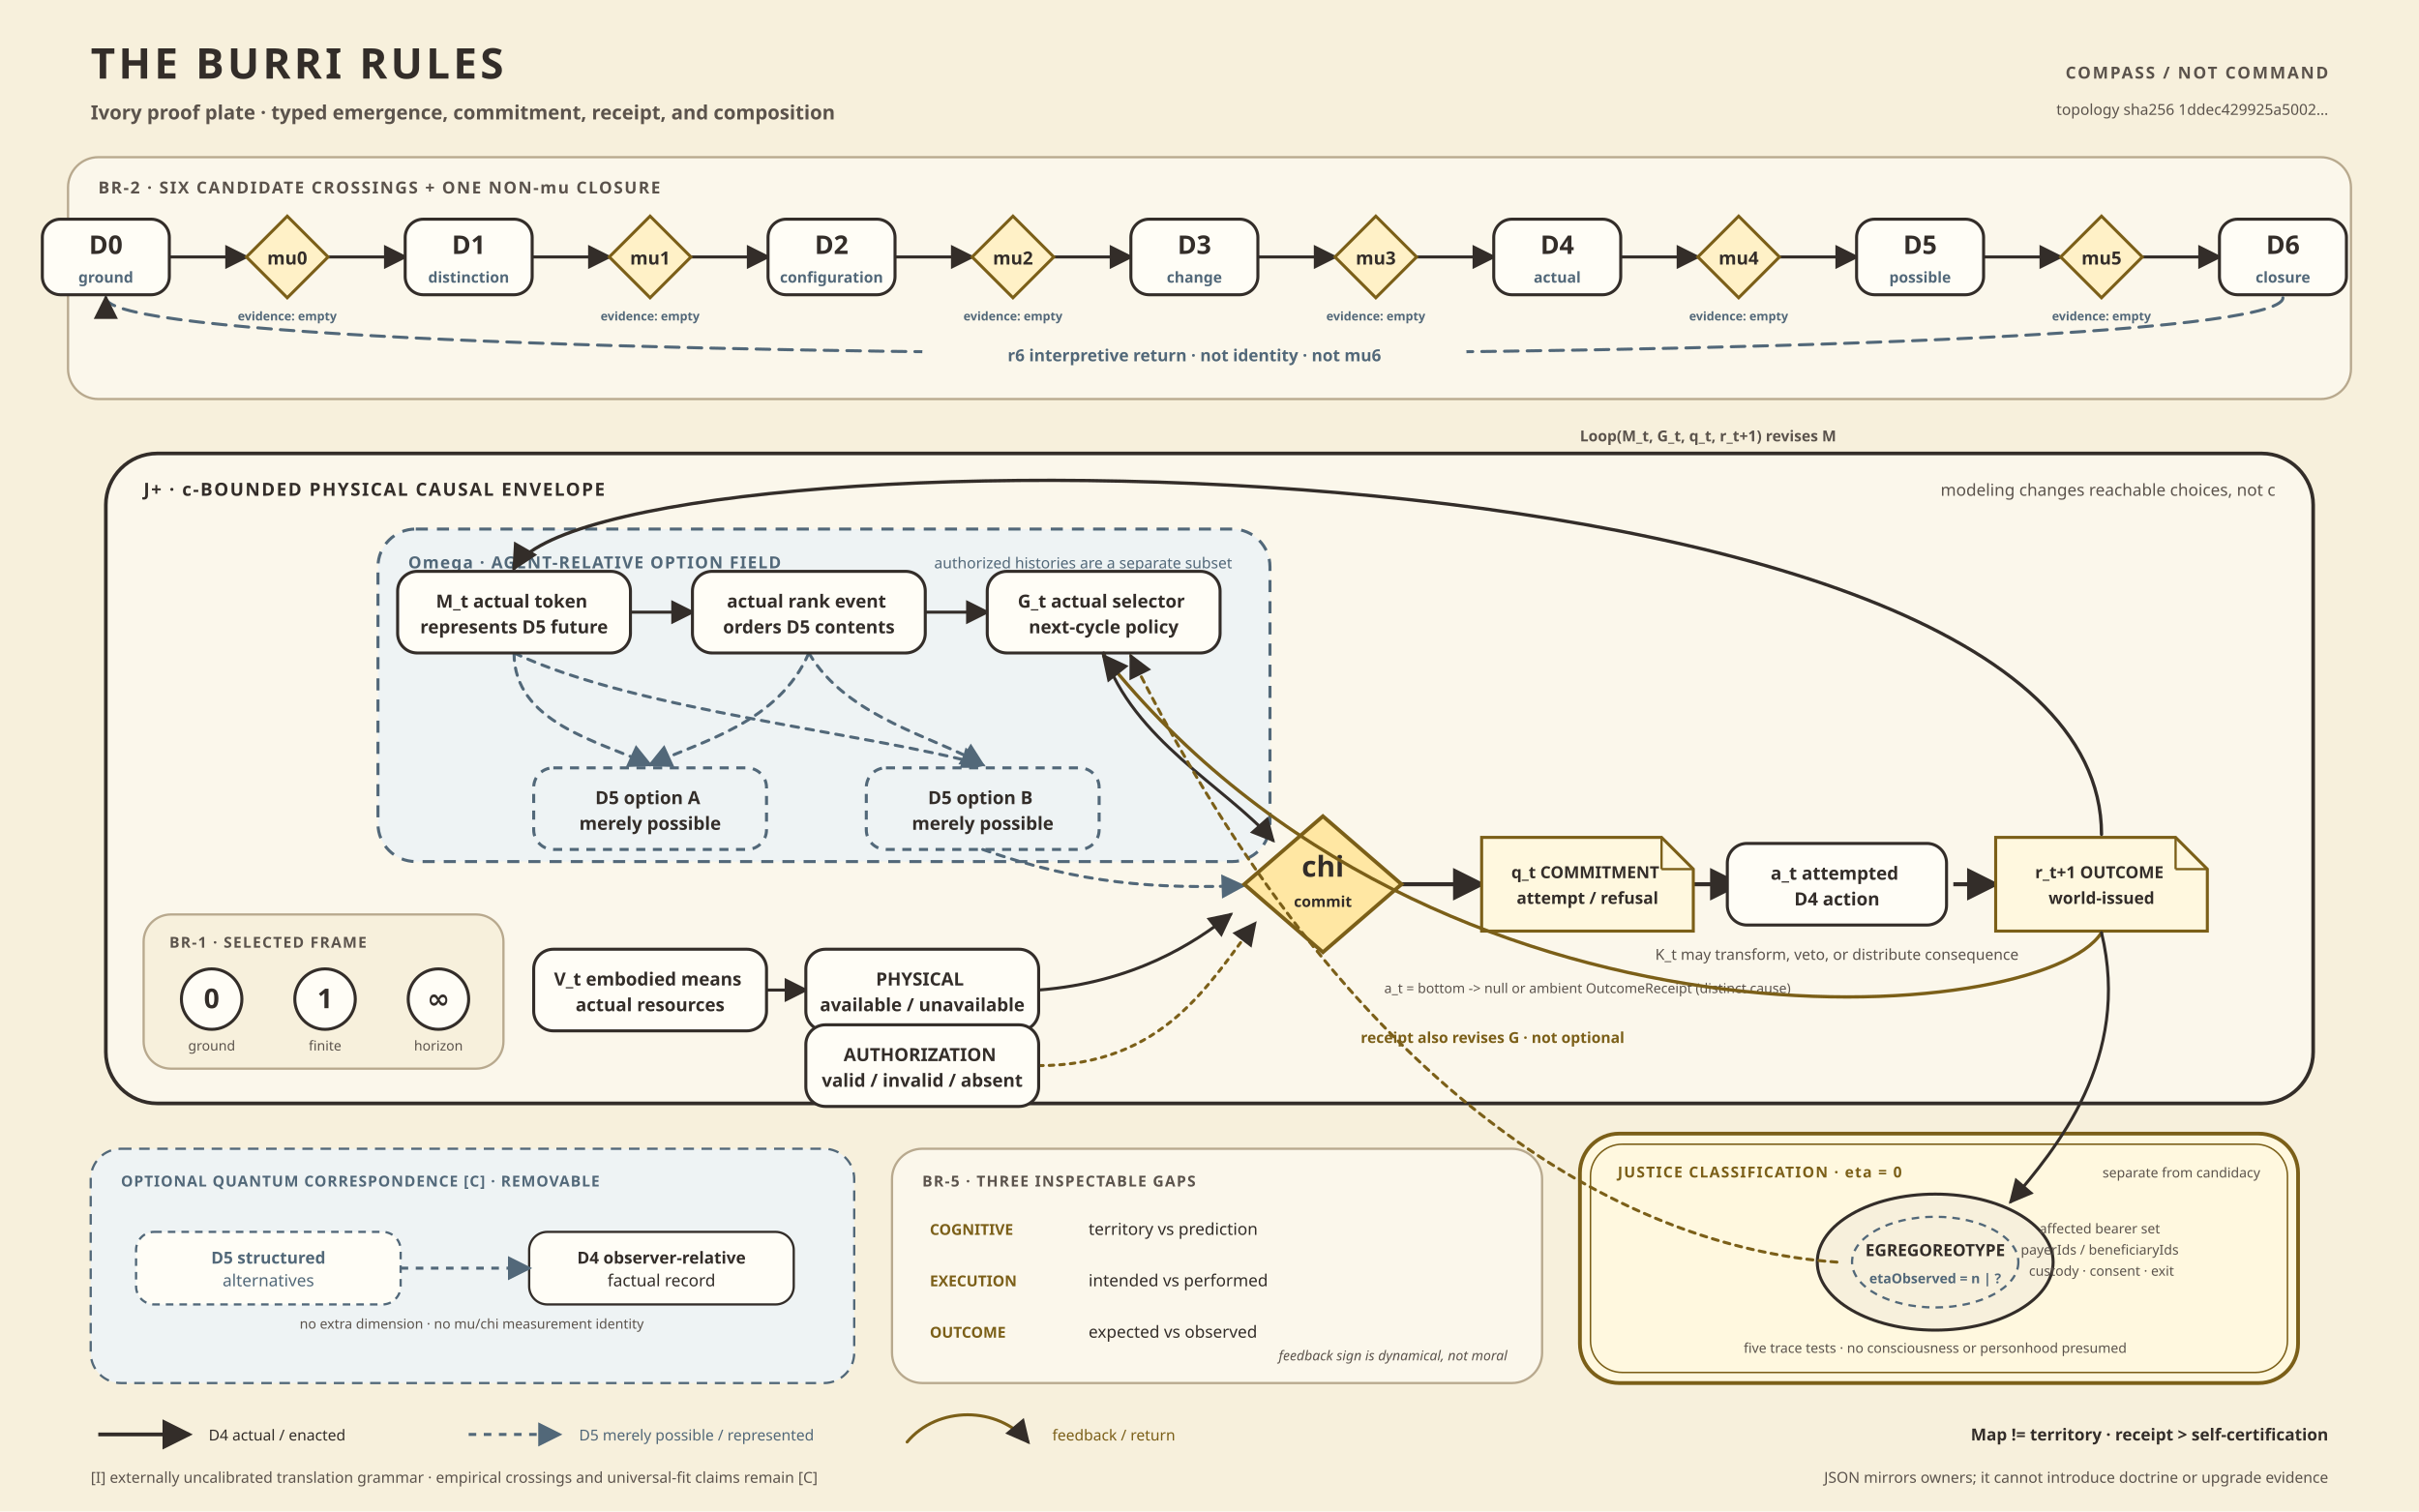
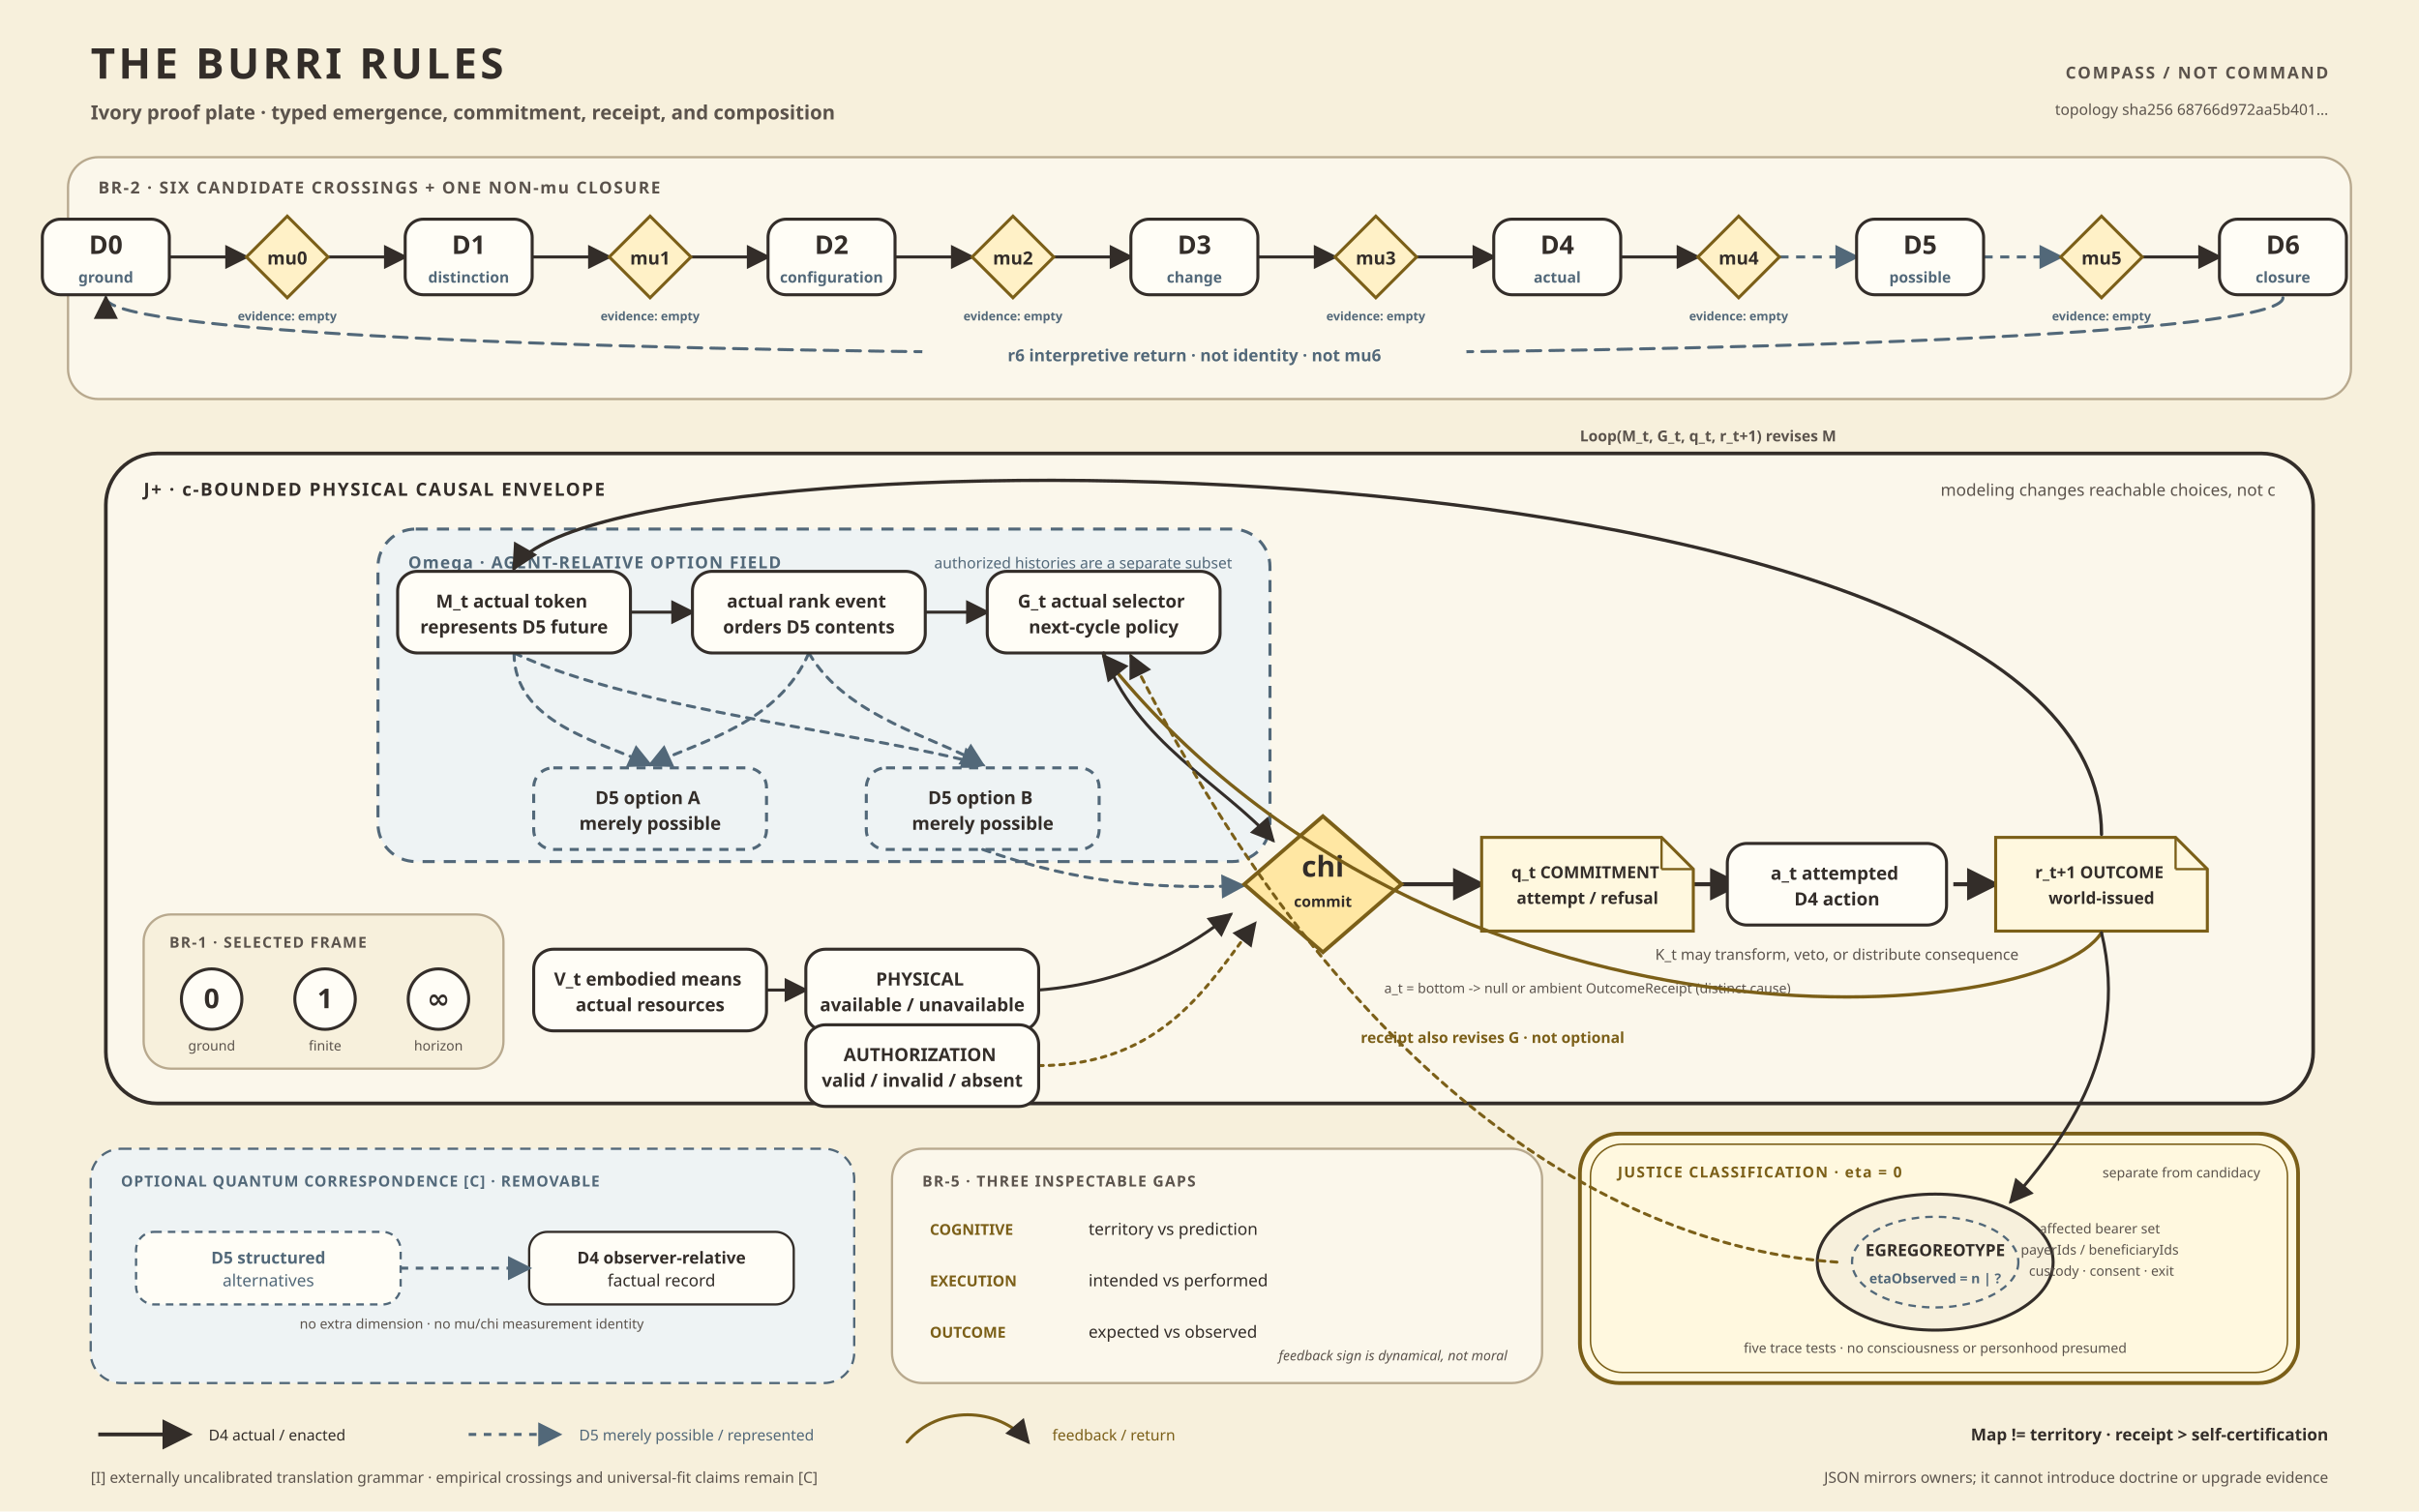
- <svg xmlns="http://www.w3.org/2000/svg" data-topology-sha256="1ddec429925a50023cf6d04f8ff80e339eca55effdbb9862040426334e3aefae" height="1000" role="img" viewBox="0 0 1600 1000" width="1600">
+ <svg xmlns="http://www.w3.org/2000/svg" data-topology-sha256="68766d972aa5b4018e0ecc012019d074c48bbef49ec1cc6a9d4ddf08e369761c" height="1000" role="img" viewBox="0 0 1600 1000" width="1600">
  <defs>
    <marker id="arrow-actual" markerHeight="8" markerWidth="8" orient="auto" refX="7" refY="4">
      <path d="M 0 0 L 8 4 L 0 8 Z" fill="#332d29" />
    </marker>
    <marker id="arrow-possible" markerHeight="8" markerWidth="8" orient="auto" refX="7" refY="4">
      <path d="M 0 0 L 8 4 L 0 8 Z" fill="#526879" />
    </marker>
    <marker id="arrow-light" markerHeight="8" markerWidth="8" orient="auto" refX="7" refY="4">
      <path d="M 0 0 L 8 4 L 0 8 Z" fill="#e7dcc2" />
    </marker>
  </defs>
  <rect fill="#f7f0dc" height="1000" width="1600" x="0" y="0" />
  <text fill="#332d29" font-family="sans-serif" font-size="28" font-weight="800" letter-spacing="2.2" text-anchor="start" x="60" y="52">THE BURRI RULES</text>
  <text fill="#5b534c" font-family="sans-serif" font-size="13" font-weight="600" text-anchor="start" x="60" y="79">Ivory proof plate · typed emergence, commitment, receipt, and composition</text>
  <text fill="#5b534c" font-family="sans-serif" font-size="11" font-weight="700" letter-spacing="1.2" text-anchor="end" x="1540" y="52">COMPASS / NOT COMMAND</text>
-   <text fill="#5b534c" font-family="sans-serif" font-size="10" font-weight="400" text-anchor="end" x="1540" y="76">topology sha256 1ddec429925a5002…</text>
+   <text fill="#5b534c" font-family="sans-serif" font-size="10" font-weight="400" text-anchor="end" x="1540" y="76">topology sha256 68766d972aa5b401…</text>
  <rect fill="#fbf7eb" height="160" rx="20" stroke="#b8a98e" stroke-width="1.5" width="1510" x="45" y="104" />
  <text fill="#5b534c" font-family="sans-serif" font-size="11" font-weight="700" letter-spacing="1" text-anchor="start" x="65" y="128">BR-2 · SIX CANDIDATE CROSSINGS + ONE NON-mu CLOSURE</text>
  <g data-primitive="mu-crossing" id="d-register-spine">
-     <line marker-end="url(#arrow-actual)" stroke="#332d29" stroke-width="2" x1="112" x2="163" y1="170" y2="170" />
-     <line marker-end="url(#arrow-actual)" stroke="#332d29" stroke-width="2" x1="217" x2="268" y1="170" y2="170" />
+     <line id="e-d0-mu0" marker-end="url(#arrow-actual)" stroke="#332d29" stroke-width="2" x1="112" x2="163" y1="170" y2="170" />
+     <line id="e-mu0-d1" marker-end="url(#arrow-actual)" stroke="#332d29" stroke-width="2" x1="217" x2="268" y1="170" y2="170" />
    <g data-register="D0" id="d0">
      <rect fill="#fffdf6" height="50" rx="12" stroke="#332d29" stroke-width="2" width="84" x="28" y="145" />
      <text fill="#332d29" font-family="sans-serif" font-size="17" font-weight="700" text-anchor="middle" x="70" y="168">D0</text>
      <text fill="#526879" font-family="sans-serif" font-size="10" font-weight="600" text-anchor="middle" x="70" y="187">ground</text>
    </g>
-     <line marker-end="url(#arrow-actual)" stroke="#332d29" stroke-width="2" x1="352" x2="403" y1="170" y2="170" />
-     <line marker-end="url(#arrow-actual)" stroke="#332d29" stroke-width="2" x1="457" x2="508" y1="170" y2="170" />
+     <line id="e-d1-mu1" marker-end="url(#arrow-actual)" stroke="#332d29" stroke-width="2" x1="352" x2="403" y1="170" y2="170" />
+     <line id="e-mu1-d2" marker-end="url(#arrow-actual)" stroke="#332d29" stroke-width="2" x1="457" x2="508" y1="170" y2="170" />
    <g data-register="D1" id="d1">
      <rect fill="#fffdf6" height="50" rx="12" stroke="#332d29" stroke-width="2" width="84" x="268" y="145" />
      <text fill="#332d29" font-family="sans-serif" font-size="17" font-weight="700" text-anchor="middle" x="310" y="168">D1</text>
      <text fill="#526879" font-family="sans-serif" font-size="10" font-weight="600" text-anchor="middle" x="310" y="187">distinction</text>
    </g>
-     <line marker-end="url(#arrow-actual)" stroke="#332d29" stroke-width="2" x1="592" x2="643" y1="170" y2="170" />
-     <line marker-end="url(#arrow-actual)" stroke="#332d29" stroke-width="2" x1="697" x2="748" y1="170" y2="170" />
+     <line id="e-d2-mu2" marker-end="url(#arrow-actual)" stroke="#332d29" stroke-width="2" x1="592" x2="643" y1="170" y2="170" />
+     <line id="e-mu2-d3" marker-end="url(#arrow-actual)" stroke="#332d29" stroke-width="2" x1="697" x2="748" y1="170" y2="170" />
    <g data-register="D2" id="d2">
      <rect fill="#fffdf6" height="50" rx="12" stroke="#332d29" stroke-width="2" width="84" x="508" y="145" />
      <text fill="#332d29" font-family="sans-serif" font-size="17" font-weight="700" text-anchor="middle" x="550" y="168">D2</text>
      <text fill="#526879" font-family="sans-serif" font-size="10" font-weight="600" text-anchor="middle" x="550" y="187">configuration</text>
    </g>
-     <line marker-end="url(#arrow-actual)" stroke="#332d29" stroke-width="2" x1="832" x2="883" y1="170" y2="170" />
-     <line marker-end="url(#arrow-actual)" stroke="#332d29" stroke-width="2" x1="937" x2="988" y1="170" y2="170" />
+     <line id="e-d3-mu3" marker-end="url(#arrow-actual)" stroke="#332d29" stroke-width="2" x1="832" x2="883" y1="170" y2="170" />
+     <line id="e-mu3-d4" marker-end="url(#arrow-actual)" stroke="#332d29" stroke-width="2" x1="937" x2="988" y1="170" y2="170" />
    <g data-register="D3" id="d3">
      <rect fill="#fffdf6" height="50" rx="12" stroke="#332d29" stroke-width="2" width="84" x="748" y="145" />
      <text fill="#332d29" font-family="sans-serif" font-size="17" font-weight="700" text-anchor="middle" x="790" y="168">D3</text>
      <text fill="#526879" font-family="sans-serif" font-size="10" font-weight="600" text-anchor="middle" x="790" y="187">change</text>
    </g>
-     <line marker-end="url(#arrow-actual)" stroke="#332d29" stroke-width="2" x1="1072" x2="1123" y1="170" y2="170" />
-     <line marker-end="url(#arrow-actual)" stroke="#332d29" stroke-width="2" x1="1177" x2="1228" y1="170" y2="170" />
+     <line id="e-d4-mu4" marker-end="url(#arrow-actual)" stroke="#332d29" stroke-width="2" x1="1072" x2="1123" y1="170" y2="170" />
+     <line id="e-mu4-d5" marker-end="url(#arrow-possible)" stroke="#526879" stroke-dasharray="6 5" stroke-width="2" x1="1177" x2="1228" y1="170" y2="170" />
    <g data-register="D4" id="d4">
      <rect fill="#fffdf6" height="50" rx="12" stroke="#332d29" stroke-width="2" width="84" x="988" y="145" />
      <text fill="#332d29" font-family="sans-serif" font-size="17" font-weight="700" text-anchor="middle" x="1030" y="168">D4</text>
      <text fill="#526879" font-family="sans-serif" font-size="10" font-weight="600" text-anchor="middle" x="1030" y="187">actual</text>
    </g>
-     <line marker-end="url(#arrow-actual)" stroke="#332d29" stroke-width="2" x1="1312" x2="1363" y1="170" y2="170" />
-     <line marker-end="url(#arrow-actual)" stroke="#332d29" stroke-width="2" x1="1417" x2="1468" y1="170" y2="170" />
+     <line id="e-d5-mu5" marker-end="url(#arrow-possible)" stroke="#526879" stroke-dasharray="6 5" stroke-width="2" x1="1312" x2="1363" y1="170" y2="170" />
+     <line id="e-mu5-d6" marker-end="url(#arrow-actual)" stroke="#332d29" stroke-width="2" x1="1417" x2="1468" y1="170" y2="170" />
    <g data-register="D5" id="d5">
      <rect fill="#fffdf6" height="50" rx="12" stroke="#332d29" stroke-width="2" width="84" x="1228" y="145" />
      <text fill="#332d29" font-family="sans-serif" font-size="17" font-weight="700" text-anchor="middle" x="1270" y="168">D5</text>
      <text fill="#526879" font-family="sans-serif" font-size="10" font-weight="600" text-anchor="middle" x="1270" y="187">possible</text>
    </g>
    <g data-register="D6" id="d6">
      <rect fill="#fffdf6" height="50" rx="12" stroke="#332d29" stroke-width="2" width="84" x="1468" y="145" />
      <text fill="#332d29" font-family="sans-serif" font-size="17" font-weight="700" text-anchor="middle" x="1510" y="168">D6</text>
      <text fill="#526879" font-family="sans-serif" font-size="10" font-weight="600" text-anchor="middle" x="1510" y="187">closure</text>
    </g>
    <g data-kind="crossing" data-reduction-status="currently_unreduced" id="mu-0">
      <polygon fill="#fff1c7" points="190,143 217,170 190,197 163,170" stroke="#7b5f18" stroke-width="2" />
      <text fill="#332d29" font-family="sans-serif" font-size="12" font-weight="700" text-anchor="middle" x="190" y="175">mu0</text>
      <text fill="#526879" font-family="sans-serif" font-size="8" font-weight="600" text-anchor="middle" x="190" y="212">evidence: empty</text>
    </g>
    <g data-kind="crossing" data-reduction-status="currently_unreduced" id="mu-1">
      <polygon fill="#fff1c7" points="430,143 457,170 430,197 403,170" stroke="#7b5f18" stroke-width="2" />
      <text fill="#332d29" font-family="sans-serif" font-size="12" font-weight="700" text-anchor="middle" x="430" y="175">mu1</text>
      <text fill="#526879" font-family="sans-serif" font-size="8" font-weight="600" text-anchor="middle" x="430" y="212">evidence: empty</text>
    </g>
    <g data-kind="crossing" data-reduction-status="currently_unreduced" id="mu-2">
      <polygon fill="#fff1c7" points="670,143 697,170 670,197 643,170" stroke="#7b5f18" stroke-width="2" />
      <text fill="#332d29" font-family="sans-serif" font-size="12" font-weight="700" text-anchor="middle" x="670" y="175">mu2</text>
      <text fill="#526879" font-family="sans-serif" font-size="8" font-weight="600" text-anchor="middle" x="670" y="212">evidence: empty</text>
    </g>
    <g data-kind="crossing" data-reduction-status="currently_unreduced" id="mu-3">
      <polygon fill="#fff1c7" points="910,143 937,170 910,197 883,170" stroke="#7b5f18" stroke-width="2" />
      <text fill="#332d29" font-family="sans-serif" font-size="12" font-weight="700" text-anchor="middle" x="910" y="175">mu3</text>
      <text fill="#526879" font-family="sans-serif" font-size="8" font-weight="600" text-anchor="middle" x="910" y="212">evidence: empty</text>
    </g>
    <g data-kind="crossing" data-reduction-status="currently_unreduced" id="mu-4">
      <polygon fill="#fff1c7" points="1150,143 1177,170 1150,197 1123,170" stroke="#7b5f18" stroke-width="2" />
      <text fill="#332d29" font-family="sans-serif" font-size="12" font-weight="700" text-anchor="middle" x="1150" y="175">mu4</text>
      <text fill="#526879" font-family="sans-serif" font-size="8" font-weight="600" text-anchor="middle" x="1150" y="212">evidence: empty</text>
    </g>
    <g data-kind="crossing" data-reduction-status="currently_unreduced" id="mu-5">
      <polygon fill="#fff1c7" points="1390,143 1417,170 1390,197 1363,170" stroke="#7b5f18" stroke-width="2" />
      <text fill="#332d29" font-family="sans-serif" font-size="12" font-weight="700" text-anchor="middle" x="1390" y="175">mu5</text>
      <text fill="#526879" font-family="sans-serif" font-size="8" font-weight="600" text-anchor="middle" x="1390" y="212">evidence: empty</text>
    </g>
    <path d="M 1510 197 C 1510 246, 70 246, 70 197" fill="none" id="r6" marker-end="url(#arrow-actual)" stroke="#526879" stroke-dasharray="9 6" stroke-linecap="round" stroke-linejoin="round" stroke-width="2" />
    <rect fill="#fbf7eb" height="18" rx="9" width="360" x="610" y="224" />
    <text fill="#526879" font-family="sans-serif" font-size="11" font-weight="600" text-anchor="middle" x="790" y="239">r6 interpretive return · not identity · not mu6</text>
  </g>
  <g data-primitive="boundary-envelope" id="physical-cone">
    <rect fill="#fbf7eb" height="430" rx="34" stroke="#332d29" stroke-width="2.4" width="1460" x="70" y="300" />
    <text fill="#332d29" font-family="sans-serif" font-size="12" font-weight="800" letter-spacing="1" text-anchor="start" x="95" y="328">J+ · c-BOUNDED PHYSICAL CAUSAL ENVELOPE</text>
    <text fill="#5b534c" font-family="sans-serif" font-size="11" font-weight="400" text-anchor="end" x="1505" y="328">modeling changes reachable choices, not c</text>
  </g>
  <g data-primitive="boundary-envelope" id="option-cone">
    <rect fill="#eef3f4" height="220" rx="25" stroke="#526879" stroke-dasharray="8 6" stroke-width="2" width="590" x="250" y="350" />
    <text fill="#526879" font-family="sans-serif" font-size="11" font-weight="800" letter-spacing="0.8" text-anchor="start" x="270" y="376">Omega · AGENT-RELATIVE OPTION FIELD</text>
    <text fill="#526879" font-family="sans-serif" font-size="10" font-weight="400" text-anchor="end" x="815" y="376">authorized histories are a separate subset</text>
  </g>
  <line id="e-model-rank" marker-end="url(#arrow-actual)" stroke="#332d29" stroke-width="2" x1="417" x2="458" y1="405" y2="405" />
  <line id="e-rank-selector" marker-end="url(#arrow-actual)" stroke="#332d29" stroke-width="2" x1="612" x2="653" y1="405" y2="405" />
  <path d="M 340 432 C 340 478, 395 490, 430 506" fill="none" id="e-model-option-a" marker-end="url(#arrow-possible)" stroke="#526879" stroke-dasharray="5 5" stroke-linecap="round" stroke-linejoin="round" stroke-width="2" />
  <path d="M 340 432 C 420 470, 575 485, 650 506" fill="none" id="e-model-option-b" marker-end="url(#arrow-possible)" stroke="#526879" stroke-dasharray="5 5" stroke-linecap="round" stroke-linejoin="round" stroke-width="2" />
  <path d="M 535 432 C 515 478, 465 490, 430 506" fill="none" id="e-rank-option-a" marker-end="url(#arrow-possible)" stroke="#526879" stroke-dasharray="5 5" stroke-linecap="round" stroke-linejoin="round" stroke-width="2" />
  <path d="M 535 432 C 560 475, 620 488, 650 506" fill="none" id="e-rank-option-b" marker-end="url(#arrow-possible)" stroke="#526879" stroke-dasharray="5 5" stroke-linecap="round" stroke-linejoin="round" stroke-width="2" />
  <g data-kind="state" data-modality="actual" id="d4-model-token">
    <rect fill="#fffdf6" height="54" rx="13" stroke="#332d29" stroke-width="2" width="154" x="263" y="378" />
    <text fill="#332d29" font-family="sans-serif" font-size="12" font-weight="600" text-anchor="middle" x="340" y="402">
      <tspan dy="0" x="340">M_t actual token</tspan>
      <tspan dy="17" x="340">represents D5 future</tspan>
    </text>
  </g>
  <g data-kind="state" data-modality="actual" id="d4-rank-event">
    <rect fill="#fffdf6" height="54" rx="13" stroke="#332d29" stroke-width="2" width="154" x="458" y="378" />
    <text fill="#332d29" font-family="sans-serif" font-size="12" font-weight="600" text-anchor="middle" x="535" y="402">
      <tspan dy="0" x="535">actual rank event</tspan>
      <tspan dy="17" x="535">orders D5 contents</tspan>
    </text>
  </g>
  <g data-kind="state" data-modality="actual" id="d4-selector-token">
    <rect fill="#fffdf6" height="54" rx="13" stroke="#332d29" stroke-width="2" width="154" x="653" y="378" />
    <text fill="#332d29" font-family="sans-serif" font-size="12" font-weight="600" text-anchor="middle" x="730" y="402">
      <tspan dy="0" x="730">G_t actual selector</tspan>
      <tspan dy="17" x="730">next-cycle policy</tspan>
    </text>
  </g>
  <g data-kind="state" data-modality="possible" id="d5-option-a">
    <rect fill="#eef3f4" height="54" rx="13" stroke="#526879" stroke-dasharray="6 5" stroke-width="2" width="154" x="353" y="508" />
    <text fill="#332d29" font-family="sans-serif" font-size="12" font-weight="600" text-anchor="middle" x="430" y="532">
      <tspan dy="0" x="430">D5 option A</tspan>
      <tspan dy="17" x="430">merely possible</tspan>
    </text>
  </g>
  <g data-kind="state" data-modality="possible" id="d5-option-b">
    <rect fill="#eef3f4" height="54" rx="13" stroke="#526879" stroke-dasharray="6 5" stroke-width="2" width="154" x="573" y="508" />
    <text fill="#332d29" font-family="sans-serif" font-size="12" font-weight="600" text-anchor="middle" x="650" y="532">
      <tspan dy="0" x="650">D5 option B</tspan>
      <tspan dy="17" x="650">merely possible</tspan>
    </text>
  </g>
  <line id="e-means-availability" marker-end="url(#arrow-actual)" stroke="#332d29" stroke-width="2" x1="507" x2="533" y1="655" y2="655" />
  <path d="M 687 655 C 750 650, 790 624, 814 605" fill="none" id="e-availability-chi" marker-end="url(#arrow-actual)" stroke="#332d29" stroke-linecap="round" stroke-linejoin="round" stroke-width="2" />
  <path d="M 687 705 C 770 705, 800 650, 830 611" fill="none" id="e-authorization-chi" marker-end="url(#arrow-actual)" stroke="#7b5f18" stroke-dasharray="3 4" stroke-linecap="round" stroke-linejoin="round" stroke-width="2" />
  <path d="M 730 432 C 750 490, 810 520, 842 556" fill="none" id="e-selector-chi" marker-end="url(#arrow-actual)" stroke="#332d29" stroke-linecap="round" stroke-linejoin="round" stroke-width="2" />
  <path d="M 650 562 C 715 585, 765 588, 822 586" fill="none" id="e-option-a-chi" marker-end="url(#arrow-possible)" stroke="#526879" stroke-dasharray="5 5" stroke-linecap="round" stroke-linejoin="round" stroke-width="2" />
  <g data-kind="state" data-modality="actual" id="d4-means">
    <rect fill="#fffdf6" height="54" rx="13" stroke="#332d29" stroke-width="2" width="154" x="353" y="628" />
    <text fill="#332d29" font-family="sans-serif" font-size="12" font-weight="600" text-anchor="middle" x="430" y="652">
      <tspan dy="0" x="430">V_t embodied means</tspan>
      <tspan dy="17" x="430">actual resources</tspan>
    </text>
  </g>
  <g data-kind="state" data-modality="actual" id="physical-availability">
    <rect fill="#fffdf6" height="54" rx="13" stroke="#332d29" stroke-width="2" width="154" x="533" y="628" />
    <text fill="#332d29" font-family="sans-serif" font-size="12" font-weight="600" text-anchor="middle" x="610" y="652">
      <tspan dy="0" x="610">PHYSICAL</tspan>
      <tspan dy="17" x="610">available / unavailable</tspan>
    </text>
  </g>
  <g data-kind="state" data-modality="actual" id="authorization">
    <rect fill="#fffdf6" height="54" rx="13" stroke="#332d29" stroke-width="2" width="154" x="533" y="678" />
    <text fill="#332d29" font-family="sans-serif" font-size="12" font-weight="600" text-anchor="middle" x="610" y="702">
      <tspan dy="0" x="610">AUTHORIZATION</tspan>
      <tspan dy="17" x="610">valid / invalid / absent</tspan>
    </text>
  </g>
  <line id="e-chi-commitment" marker-end="url(#arrow-actual)" stroke="#332d29" stroke-width="2.7" x1="925" x2="980" y1="585" y2="585" />
  <line id="e-commitment-action" marker-end="url(#arrow-actual)" stroke="#332d29" stroke-width="2.7" x1="1120" x2="1150" y1="585" y2="585" />
  <line id="e-action-outcome" marker-end="url(#arrow-actual)" stroke="#332d29" stroke-width="2.7" x1="1292" x2="1320" y1="585" y2="585" />
  <g data-primitive="commitment" id="chi">
    <polygon fill="#ffe7a3" points="875,540 927,585 875,630 823,585" stroke="#7b5f18" stroke-width="2.5" />
    <text fill="#332d29" font-family="sans-serif" font-size="19" font-weight="800" text-anchor="middle" x="875" y="580">chi</text>
    <text fill="#332d29" font-family="sans-serif" font-size="10" font-weight="700" text-anchor="middle" x="875" y="600">commit</text>
  </g>
  <g data-kind="receipt" data-receipt-type="commitment" id="commitment-receipt">
    <polygon fill="#fff8df" points="980,554 1099,554 1120,575 1120,616 980,616" stroke="#7b5f18" stroke-width="2" />
    <line stroke="#7b5f18" stroke-width="1.5" x1="1099" x2="1099" y1="554" y2="575" />
    <line stroke="#7b5f18" stroke-width="1.5" x1="1099" x2="1120" y1="575" y2="575" />
    <text fill="#332d29" font-family="sans-serif" font-size="11" font-weight="700" text-anchor="middle" x="1050" y="581">
      <tspan dy="0" x="1050">q_t COMMITMENT</tspan>
      <tspan dy="17" x="1050">attempt / refusal</tspan>
    </text>
  </g>
  <g data-kind="state" data-modality="actual" id="d4-action">
    <rect fill="#fffdf6" height="54" rx="13" stroke="#332d29" stroke-width="2" width="145" x="1142.5" y="558" />
    <text fill="#332d29" font-family="sans-serif" font-size="12" font-weight="600" text-anchor="middle" x="1215" y="582">
      <tspan dy="0" x="1215">a_t attempted</tspan>
      <tspan dy="17" x="1215">D4 action</tspan>
    </text>
  </g>
  <g data-kind="receipt" data-receipt-type="outcome" id="outcome-receipt">
    <polygon fill="#fff8df" points="1320,554 1439,554 1460,575 1460,616 1320,616" stroke="#7b5f18" stroke-width="2" />
    <line stroke="#7b5f18" stroke-width="1.5" x1="1439" x2="1439" y1="554" y2="575" />
    <line stroke="#7b5f18" stroke-width="1.5" x1="1439" x2="1460" y1="575" y2="575" />
    <text fill="#332d29" font-family="sans-serif" font-size="11" font-weight="700" text-anchor="middle" x="1390" y="581">
      <tspan dy="0" x="1390">r_t+1 OUTCOME</tspan>
      <tspan dy="17" x="1390">world-issued</tspan>
    </text>
  </g>
  <text fill="#5b534c" font-family="sans-serif" font-size="10" font-weight="400" text-anchor="middle" x="1215" y="635">K_t may transform, veto, or distribute consequence</text>
  <rect fill="#fbf7eb" height="21" rx="10" width="350" x="875" y="643" />
  <text fill="#5b534c" font-family="sans-serif" font-size="9" font-weight="400" text-anchor="middle" x="1050" y="657">a_t = bottom -&gt; null or ambient OutcomeReceipt (distinct cause)</text>
  <path d="M 1390 552 C 1390 280, 395 280, 340 376" fill="none" id="e-outcome-model-feedback" marker-end="url(#arrow-actual)" stroke="#332d29" stroke-linecap="round" stroke-linejoin="round" stroke-width="2.2" />
  <path d="M 1390 617 C 1350 680, 950 710, 730 434" fill="none" id="e-outcome-selector-feedback" marker-end="url(#arrow-actual)" stroke="#7b5f18" stroke-linecap="round" stroke-linejoin="round" stroke-width="2.2" />
  <text fill="#5b534c" font-family="sans-serif" font-size="10" font-weight="600" text-anchor="start" x="1045" y="292">Loop(M_t, G_t, q_t, r_t+1) revises M</text>
  <text fill="#7b5f18" font-family="sans-serif" font-size="10" font-weight="700" text-anchor="start" x="900" y="690">receipt also revises G · not optional</text>
  <g data-primitive="titan-frame" id="titan-frame">
    <rect fill="#f7f0dc" height="102" rx="18" stroke="#b8a98e" stroke-width="1.5" width="238" x="95" y="605" />
    <text fill="#5b534c" font-family="sans-serif" font-size="10" font-weight="800" letter-spacing="0.8" text-anchor="start" x="112" y="627">BR-1 · SELECTED FRAME</text>
    <circle cx="140" cy="661" fill="#fffdf6" r="20" stroke="#332d29" stroke-width="2" />
    <text fill="#332d29" font-family="sans-serif" font-size="18" font-weight="700" text-anchor="middle" x="140" y="667">0</text>
    <text fill="#5b534c" font-family="sans-serif" font-size="9" font-weight="400" text-anchor="middle" x="140" y="695">ground</text>
    <circle cx="215" cy="661" fill="#fffdf6" r="20" stroke="#332d29" stroke-width="2" />
    <text fill="#332d29" font-family="sans-serif" font-size="18" font-weight="700" text-anchor="middle" x="215" y="667">1</text>
    <text fill="#5b534c" font-family="sans-serif" font-size="9" font-weight="400" text-anchor="middle" x="215" y="695">finite</text>
    <circle cx="290" cy="661" fill="#fffdf6" r="20" stroke="#332d29" stroke-width="2" />
    <text fill="#332d29" font-family="sans-serif" font-size="18" font-weight="700" text-anchor="middle" x="290" y="667">∞</text>
    <text fill="#5b534c" font-family="sans-serif" font-size="9" font-weight="400" text-anchor="middle" x="290" y="695">horizon</text>
  </g>
  <g data-overlay="quantum" data-removable="true" id="quantum-inset">
    <rect fill="#eef3f4" height="155" rx="20" stroke="#526879" stroke-dasharray="7 5" stroke-width="1.5" width="505" x="60" y="760" />
    <text fill="#526879" font-family="sans-serif" font-size="10" font-weight="800" letter-spacing="0.6" text-anchor="start" x="80" y="785">OPTIONAL QUANTUM CORRESPONDENCE [C] · REMOVABLE</text>
    <rect fill="#fffdf6" height="48" rx="12" stroke="#526879" stroke-dasharray="5 4" stroke-width="1.5" width="175" x="90" y="815" />
    <rect fill="#fffdf6" height="48" rx="12" stroke="#332d29" stroke-width="1.5" width="175" x="350" y="815" />
    <text fill="#526879" font-family="sans-serif" font-size="11" font-weight="700" text-anchor="middle" x="177.5" y="836">D5 structured</text>
    <text fill="#526879" font-family="sans-serif" font-size="11" font-weight="400" text-anchor="middle" x="177.5" y="851">alternatives</text>
    <text fill="#332d29" font-family="sans-serif" font-size="11" font-weight="700" text-anchor="middle" x="437.5" y="836">D4 observer-relative</text>
    <text fill="#332d29" font-family="sans-serif" font-size="11" font-weight="400" text-anchor="middle" x="437.5" y="851">factual record</text>
    <line id="e-quantum-correspondence" marker-end="url(#arrow-possible)" stroke="#526879" stroke-dasharray="5 5" stroke-width="2" x1="265" x2="350" y1="839" y2="839" />
    <text fill="#5b534c" font-family="sans-serif" font-size="9" font-weight="400" text-anchor="middle" x="312" y="879">no extra dimension · no mu/chi measurement identity</text>
  </g>
  <g id="reflexive-bridge">
    <rect fill="#fbf7eb" height="155" rx="20" stroke="#b8a98e" stroke-width="1.5" width="430" x="590" y="760" />
    <text fill="#5b534c" font-family="sans-serif" font-size="10" font-weight="800" letter-spacing="0.8" text-anchor="start" x="610" y="785">BR-5 · THREE INSPECTABLE GAPS</text>
    <text fill="#7b5f18" font-family="sans-serif" font-size="10" font-weight="800" text-anchor="start" x="615" y="817">COGNITIVE</text>
    <text fill="#332d29" font-family="sans-serif" font-size="11" font-weight="400" text-anchor="start" x="720" y="817">territory vs prediction</text>
    <text fill="#7b5f18" font-family="sans-serif" font-size="10" font-weight="800" text-anchor="start" x="615" y="851">EXECUTION</text>
    <text fill="#332d29" font-family="sans-serif" font-size="11" font-weight="400" text-anchor="start" x="720" y="851">intended vs performed</text>
    <text fill="#7b5f18" font-family="sans-serif" font-size="10" font-weight="800" text-anchor="start" x="615" y="885">OUTCOME</text>
    <text fill="#332d29" font-family="sans-serif" font-size="11" font-weight="400" text-anchor="start" x="720" y="885">expected vs observed</text>
    <text fill="#5b534c" font-family="sans-serif" font-size="9" font-style="italic" font-weight="400" text-anchor="end" x="997" y="900">feedback sign is dynamical, not moral</text>
  </g>
  <g data-eta="0" data-primitive="boundary-envelope" id="justice-boundary">
    <rect fill="#fff8df" height="165" rx="26" stroke="#7b5f18" stroke-width="2.5" width="475" x="1045" y="750" />
    <rect fill="none" height="151" rx="21" stroke="#7b5f18" stroke-width="1" width="461" x="1052" y="757" />
    <text fill="#7b5f18" font-family="sans-serif" font-size="10" font-weight="800" letter-spacing="0.8" text-anchor="start" x="1070" y="779">JUSTICE CLASSIFICATION · eta = 0</text>
    <text fill="#5b534c" font-family="sans-serif" font-size="9" font-weight="400" text-anchor="end" x="1495" y="779">separate from candidacy</text>
  </g>
  <g data-eta-observed="number-or-unknown" data-primitive="trace-field" id="shared-trace">
    <ellipse cx="1280" cy="835" fill="#f7f0dc" rx="78" ry="45" stroke="#332d29" stroke-width="2" />
    <ellipse cx="1280" cy="835" fill="none" rx="55" ry="30" stroke="#526879" stroke-dasharray="5 4" stroke-width="1.5" />
    <text fill="#332d29" font-family="sans-serif" font-size="11" font-weight="800" text-anchor="middle" x="1280" y="831">EGREGOREOTYPE</text>
    <text fill="#526879" font-family="sans-serif" font-size="9" font-weight="600" text-anchor="middle" x="1280" y="849">etaObserved = n | ?</text>
  </g>
  <path d="M 1390 617 C 1410 700, 1360 760, 1330 795" fill="none" id="e-outcome-trace" marker-end="url(#arrow-actual)" stroke="#332d29" stroke-linecap="round" stroke-linejoin="round" stroke-width="2" />
  <path d="M 1215 835 C 1070 825, 890 720, 748 434" fill="none" id="e-trace-selector" marker-end="url(#arrow-actual)" stroke="#7b5f18" stroke-dasharray="4 4" stroke-linecap="round" stroke-linejoin="round" stroke-width="2" />
  <text fill="#5b534c" font-family="sans-serif" font-size="9" font-weight="400" text-anchor="middle" x="1390" y="816">
    <tspan dy="0" x="1390">affected bearer set</tspan>
    <tspan dy="14" x="1390">payerIds / beneficiaryIds</tspan>
    <tspan dy="14" x="1390">custody · consent · exit</tspan>
  </text>
  <text fill="#5b534c" font-family="sans-serif" font-size="9" font-weight="400" text-anchor="middle" x="1280" y="895">five trace tests · no consciousness or personhood presumed</text>
  <line marker-end="url(#arrow-actual)" stroke="#332d29" stroke-width="2.5" x1="65" x2="125" y1="949" y2="949" />
  <text fill="#332d29" font-family="sans-serif" font-size="10" font-weight="400" text-anchor="start" x="138" y="953">D4 actual / enacted</text>
  <line marker-end="url(#arrow-possible)" stroke="#526879" stroke-dasharray="5 5" stroke-width="2" x1="310" x2="370" y1="949" y2="949" />
  <text fill="#526879" font-family="sans-serif" font-size="10" font-weight="400" text-anchor="start" x="383" y="953">D5 merely possible / represented</text>
  <path d="M 600 954 C 620 930, 660 930, 680 954" fill="none" marker-end="url(#arrow-actual)" stroke="#7b5f18" stroke-linecap="round" stroke-linejoin="round" stroke-width="2" />
  <text fill="#7b5f18" font-family="sans-serif" font-size="10" font-weight="400" text-anchor="start" x="696" y="953">feedback / return</text>
  <text fill="#332d29" font-family="sans-serif" font-size="11" font-weight="700" text-anchor="end" x="1540" y="953">Map != territory · receipt &gt; self-certification</text>
  <text fill="#5b534c" font-family="sans-serif" font-size="10" font-weight="400" text-anchor="start" x="60" y="981">[I] externally uncalibrated translation grammar · empirical crossings and universal-fit claims remain [C]</text>
  <text fill="#5b534c" font-family="sans-serif" font-size="10" font-weight="400" text-anchor="end" x="1540" y="981">JSON mirrors owners; it cannot introduce doctrine or upgrade evidence</text>
</svg>
